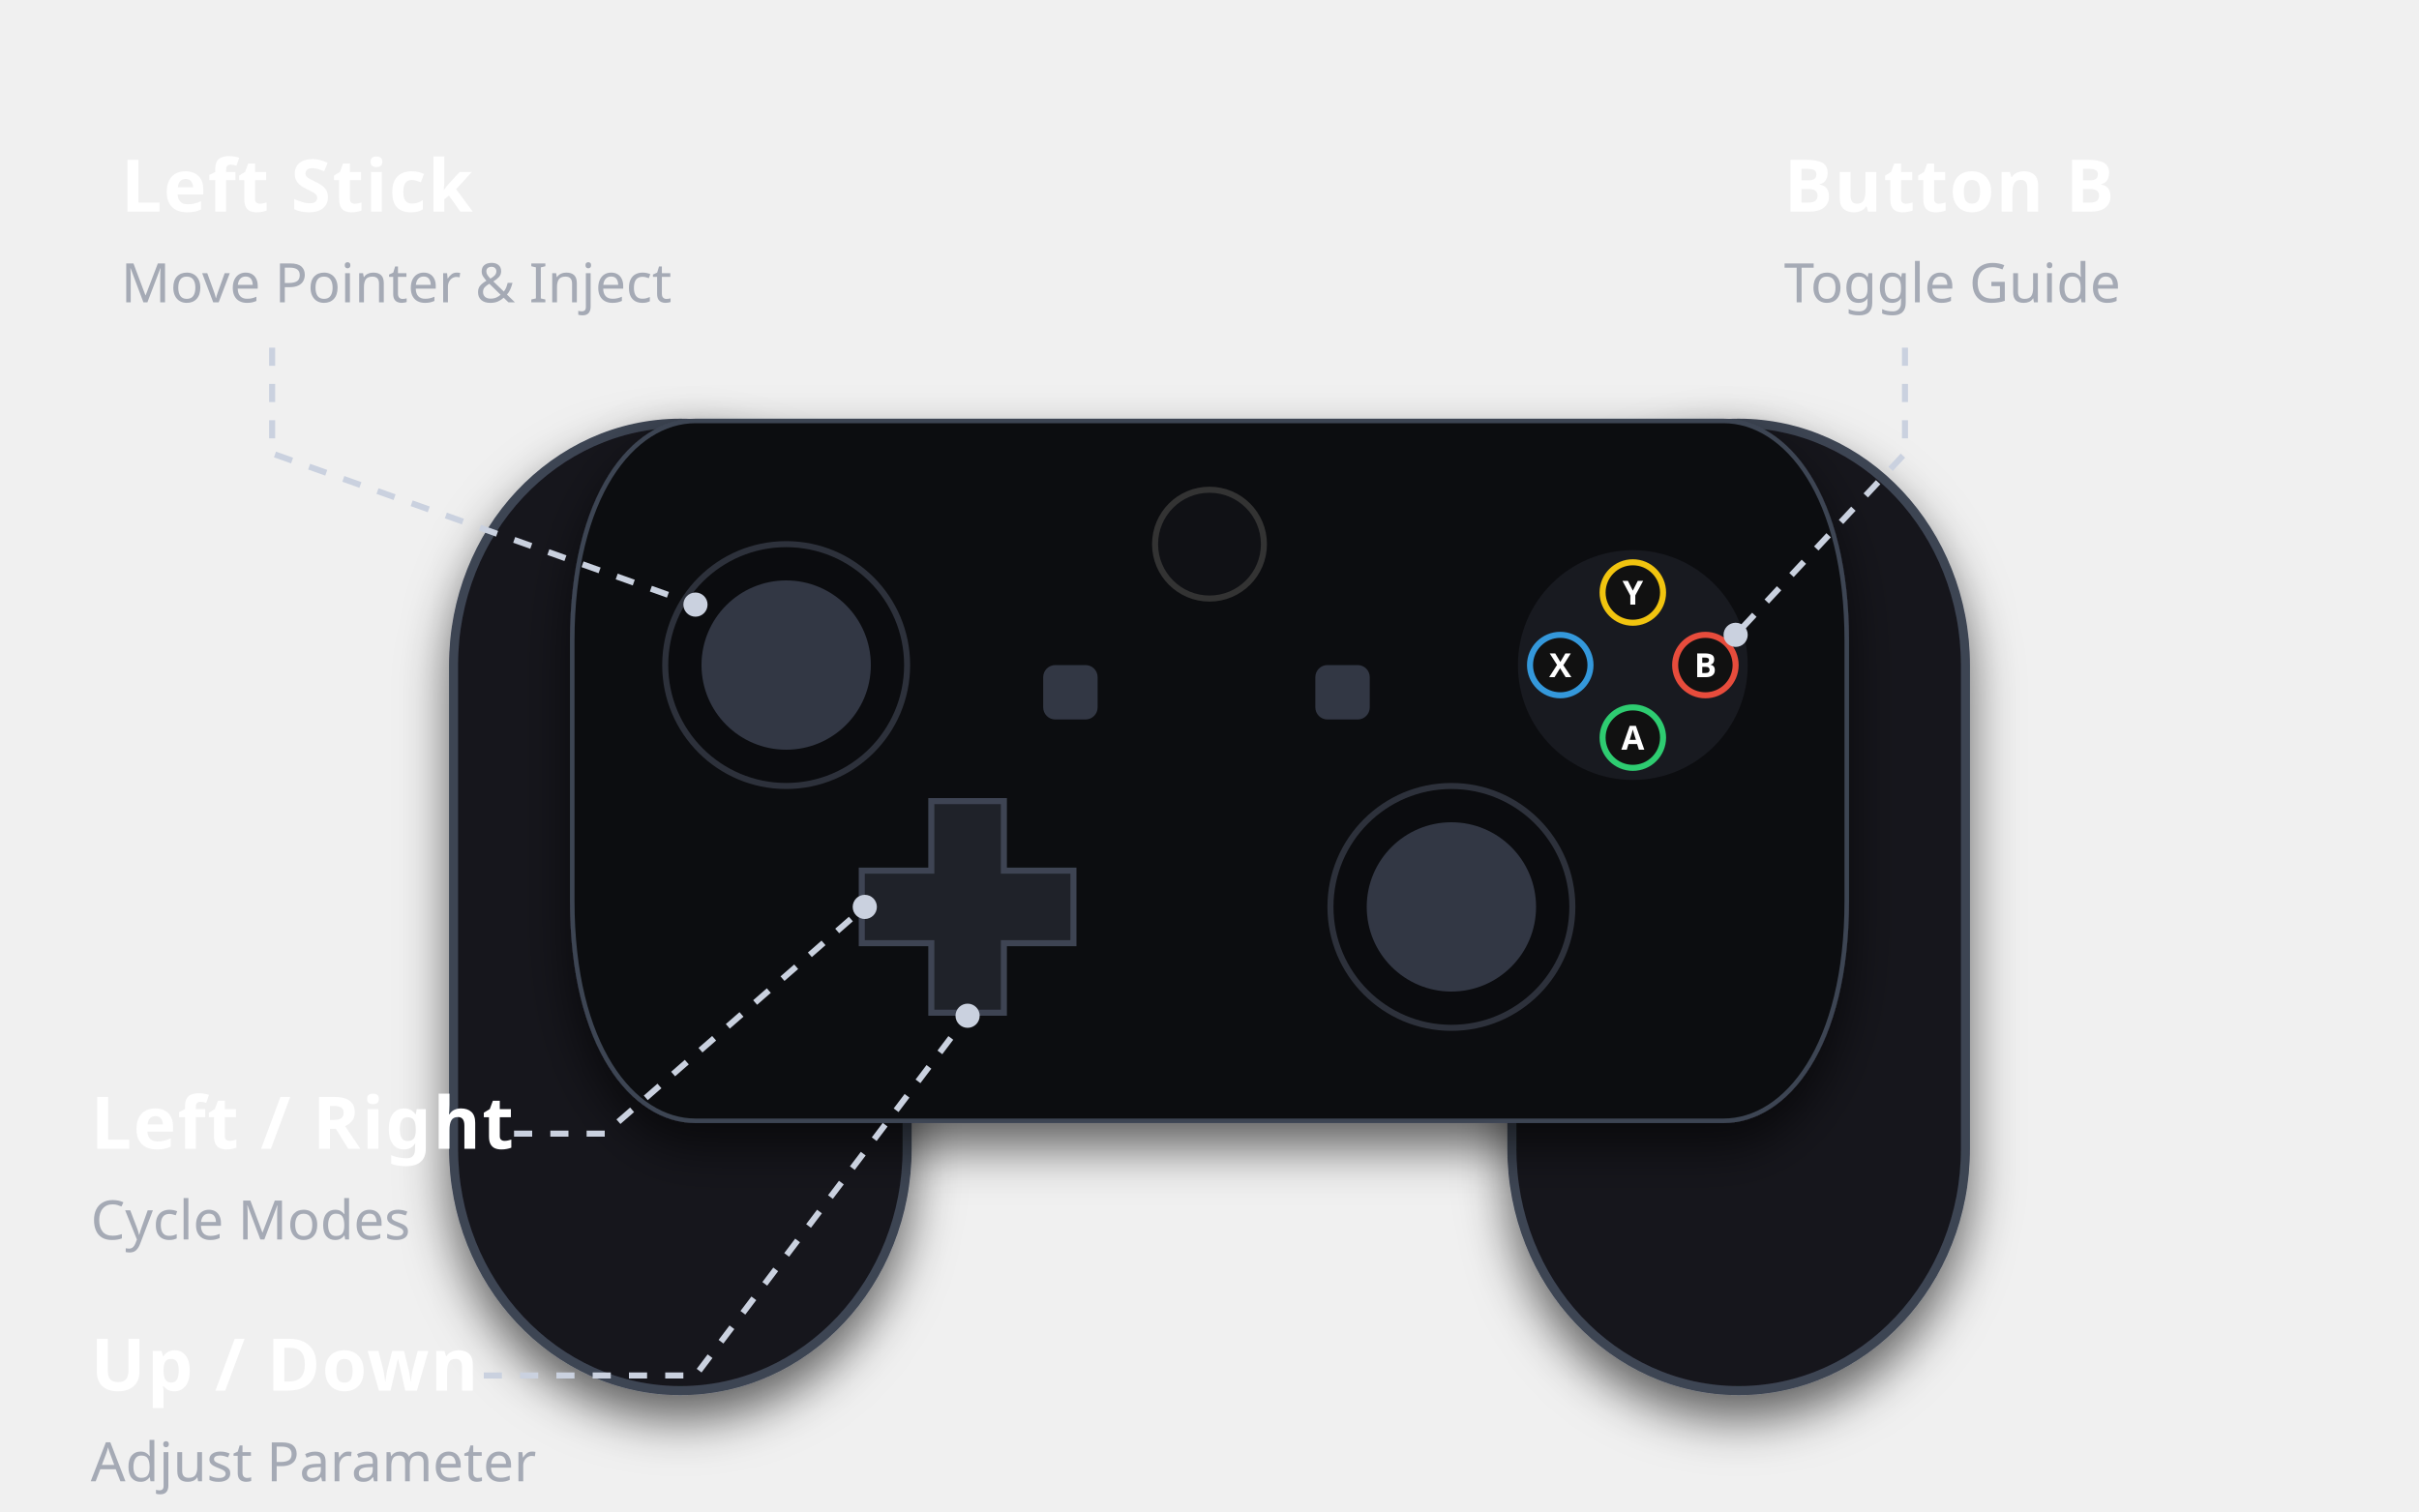
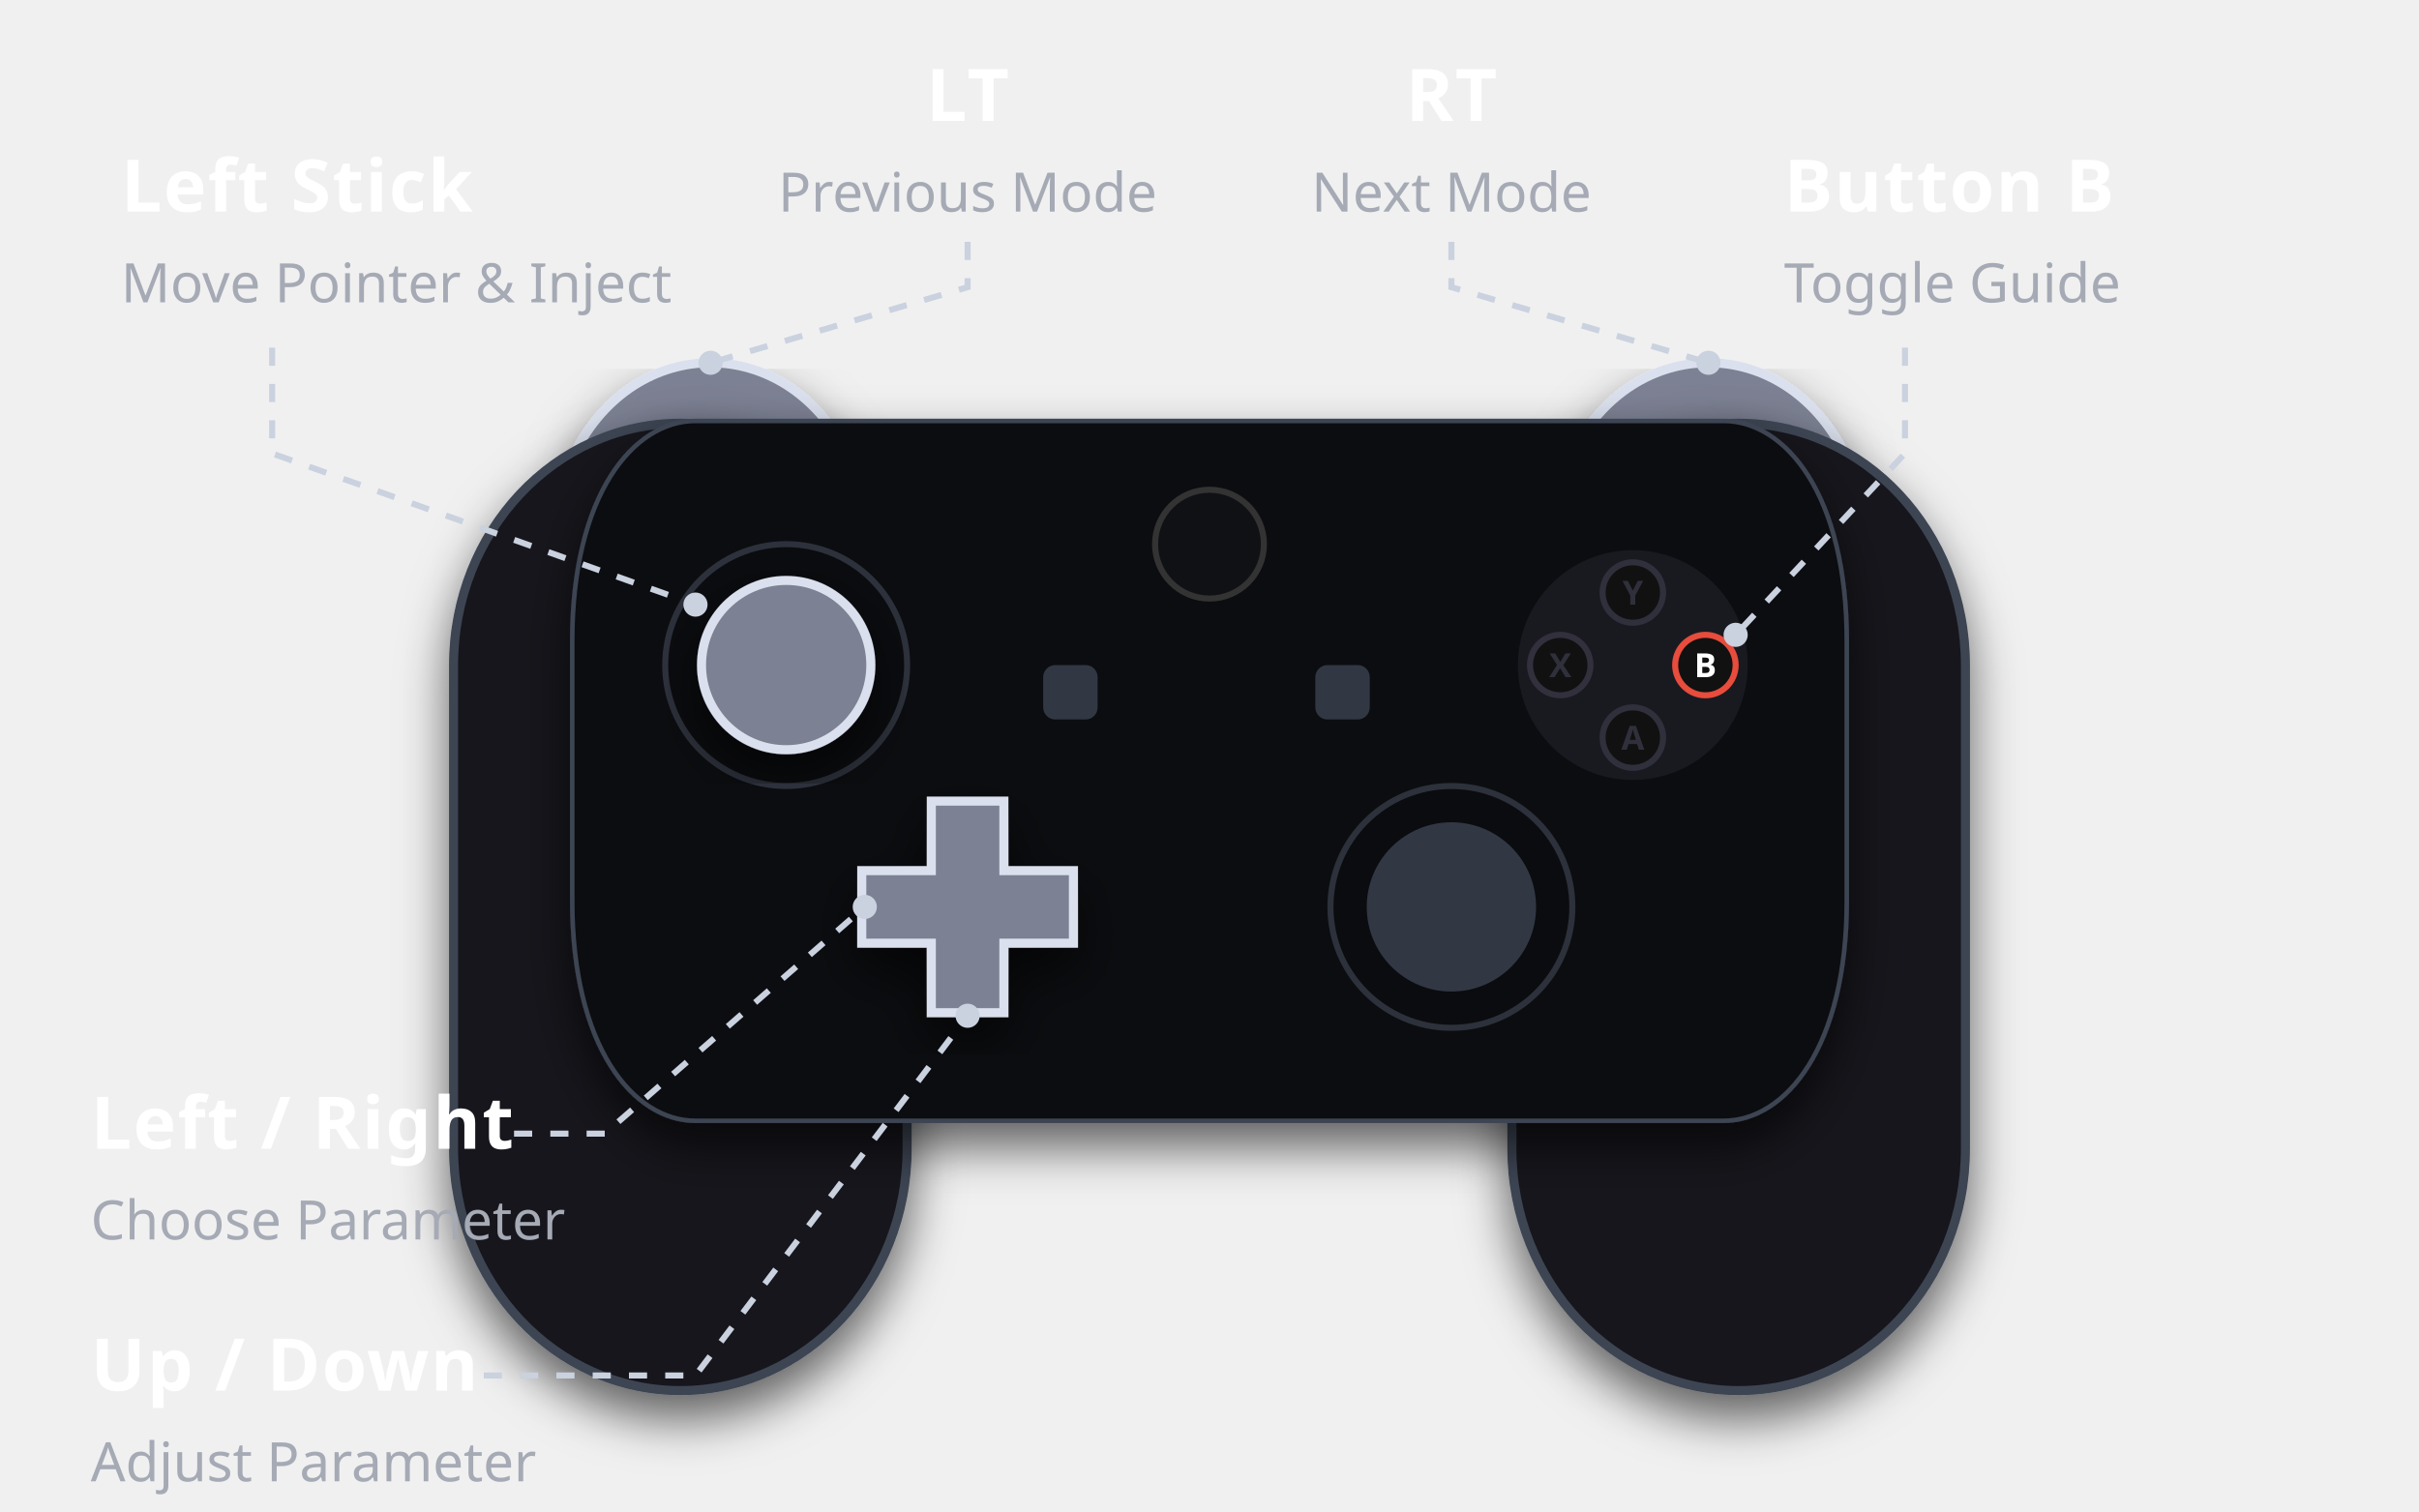
<svg xmlns="http://www.w3.org/2000/svg" viewBox="0 0 800 500" width="100%" height="100%">
  <defs>
    <filter id="shadow" x="-20%" y="-20%" width="140%" height="140%">
      <feDropShadow dx="0" dy="8" stdDeviation="8" flood-opacity="0.6" />
    </filter>
  </defs>
  <style>
    .callout { font-family: 'Outfit', sans-serif; font-size: 24px; fill: #ffffff; font-weight: 600; letter-spacing: 0.5px; }
    .subtext { font-family: 'Outfit', sans-serif; font-size: 18px; fill: #a5aab5; font-weight: 400; }
    .line { stroke: #cad1df; stroke-width: 2; fill: none; stroke-dasharray: 6 6; }
    .dot { fill: #cad1df; }
    
    .ctrl-body { fill: #16171d; stroke: #3e4453; stroke-width: 3; filter: url(#shadow); }
-     .ctrl-panel { fill: #16181d; }
+     .highlighted-ctrl-body {
+         fill: #7b8193;
+         stroke: rgb(219, 224, 238);
+         stroke-width: 3;
+         filter: url(#shadow);
+     }
+     .ctrl-panel { fill: #5f6a86; }
    .ctrl-detail { fill: #0b0c0f; stroke: #2d313b; stroke-width: 2; }
  </style>
  <g transform="translate(150, 140)">
+     <path d="M 40 10 C 60 -30 110 -30 130 10 Z" class="highlighted-ctrl-body" fill="#1f2229" />
+     <path d="M 370 10 C 390 -30 440 -30 460 10 Z" class="highlighted-ctrl-body" fill="#1f2229" />
    <rect x="0" y="0" width="150" height="320" rx="80" ry="80" class="ctrl-body" />
    <rect x="350" y="0" width="150" height="320" rx="80" ry="80" class="ctrl-body" />
    <path d="M 80 0 L 420 0 C 440 0 460 24 460 72 L 460 158 C 460 206 440 230 420 230 L 80 230 C 60 230 40 206 40 158 L 40 72 C 40 24 60 0 80 0 Z" class="ctrl-body" />
    <path d="M 80 0 L 420 0 C 440 0 460 24 460 72 L 460 158 C 460 206 440 230 420 230 L 80 230 C 60 230 40 206 40 158 L 40 72 C 40 24 60 0 80 0 Z" fill="#0c0d10" />
  </g>
  <circle cx="260" cy="220" r="40" class="ctrl-detail" />
-   <circle cx="260" cy="220" r="28" fill="#323744" />
+   <circle cx="260" cy="220" r="28" fill="#ac2f3c" class="highlighted-ctrl-body" />
  <circle cx="480" cy="300" r="40" class="ctrl-detail" />
  <circle cx="480" cy="300" r="28" fill="#323744" />
  <g transform="translate(320, 300)">
-     <path d="M -12 -35 L 12 -35 L 12 -12 L 35 -12 L 35 12 L 12 12 L 12 35 L -12 35 L -12 12 L -35 12 L -35 -12 L -12 -12 Z" fill="#1f2229" stroke="#3e4453" stroke-width="2" />
+     <path d="M -12 -35 L 12 -35 L 12 -12 L 35 -12 L 35 12 L 12 12 L 12 35 L -12 35 L -12 12 L -35 12 L -35 -12 L -12 -12 Z" fill="#1f2229" stroke="#3e4453" stroke-width="2" class="highlighted-ctrl-body" />
  </g>
  <g transform="translate(540, 220)">
    <circle cx="0" cy="0" r="38" fill="#181a20" />
-     <circle cx="0" cy="24" r="10" fill="#111" stroke="#2ecc71" stroke-width="2" />
+     <circle cx="0" cy="24" r="10" fill="#111" stroke="#30303c" stroke-width="2" />
    <circle cx="24" cy="0" r="10" fill="#111" stroke="#e74c3c" stroke-width="2" />
-     <circle cx="-24" cy="0" r="10" fill="#111" stroke="#3498db" stroke-width="2" />
-     <circle cx="0" cy="-24" r="10" fill="#111" stroke="#f1c40f" stroke-width="2" />
-     <text x="0" y="28" font-size="11" fill="#fff" font-family="sans-serif" text-anchor="middle" font-weight="bold">A</text>
+     <circle cx="-24" cy="0" r="10" fill="#111" stroke="#32303c" stroke-width="2" />
+     <circle cx="0" cy="-24" r="10" fill="#111" stroke="#30303c" stroke-width="2" />
+     <text x="0" y="28" font-size="11" fill="#30303c" font-family="sans-serif" text-anchor="middle" font-weight="bold">A</text>
    <text x="24" y="4" font-size="11" fill="#fff" font-family="sans-serif" text-anchor="middle" font-weight="bold">B</text>
-     <text x="-24" y="4" font-size="11" fill="#fff" font-family="sans-serif" text-anchor="middle" font-weight="bold">X</text>
-     <text x="0" y="-20" font-size="11" fill="#fff" font-family="sans-serif" text-anchor="middle" font-weight="bold">Y</text>
+     <text x="-24" y="4" font-size="11" fill="#30303c" font-family="sans-serif" text-anchor="middle" font-weight="bold">X</text>
+     <text x="0" y="-20" font-size="11" fill="#30303c" font-family="sans-serif" text-anchor="middle" font-weight="bold">Y</text>
  </g>
  <circle cx="400" cy="180" r="18" fill="#101115" stroke="#333" stroke-width="2" />
  <rect x="345" y="220" width="18" height="18" rx="4" fill="#323744" />
  <rect x="435" y="220" width="18" height="18" rx="4" fill="#323744" />
+   <text x="320" y="40" class="callout" text-anchor="middle">LT</text>
+   <text x="320" y="70" class="subtext" text-anchor="middle">Previous Mode</text>
+   <polyline points="320,80 320,95 235,120" class="line" />
+   <circle cx="235" cy="120" r="4" class="dot" />
+   <text x="480" y="40" class="callout" text-anchor="middle">RT</text>
+   <text x="480" y="70" class="subtext" text-anchor="middle">Next Mode</text>
+   <polyline points="480,80 480,95 565,120" class="line" />
+   <circle cx="565" cy="120" r="4" class="dot" />
  <text x="40" y="70" class="callout">Left Stick</text>
  <text x="40" y="100" class="subtext">Move Pointer &amp; Inject</text>
  <polyline points="90,115 90,150 230,200" class="line" />
  <circle cx="230" cy="200" r="4" class="dot" />
  <text x="30" y="380" class="callout">Left / Right</text>
-   <text x="30" y="410" class="subtext">Cycle Modes</text>
+   <text x="30" y="410" class="subtext">Choose Parameter</text>
  <polyline points="170,375 200,375 286,300" class="line" />
  <circle cx="286" cy="300" r="4" class="dot" />
  <text x="30" y="460" class="callout">Up / Down</text>
  <text x="30" y="490" class="subtext">Adjust Parameter</text>
  <polyline points="160,455 230,455 320,336" class="line" />
  <circle cx="320" cy="336" r="4" class="dot" />
  <text x="590" y="70" class="callout">Button B</text>
  <text x="590" y="100" class="subtext">Toggle Guide</text>
  <polyline points="630,115 630,150 574,210" class="line" />
  <circle cx="574" cy="210" r="4" class="dot" />
</svg>
